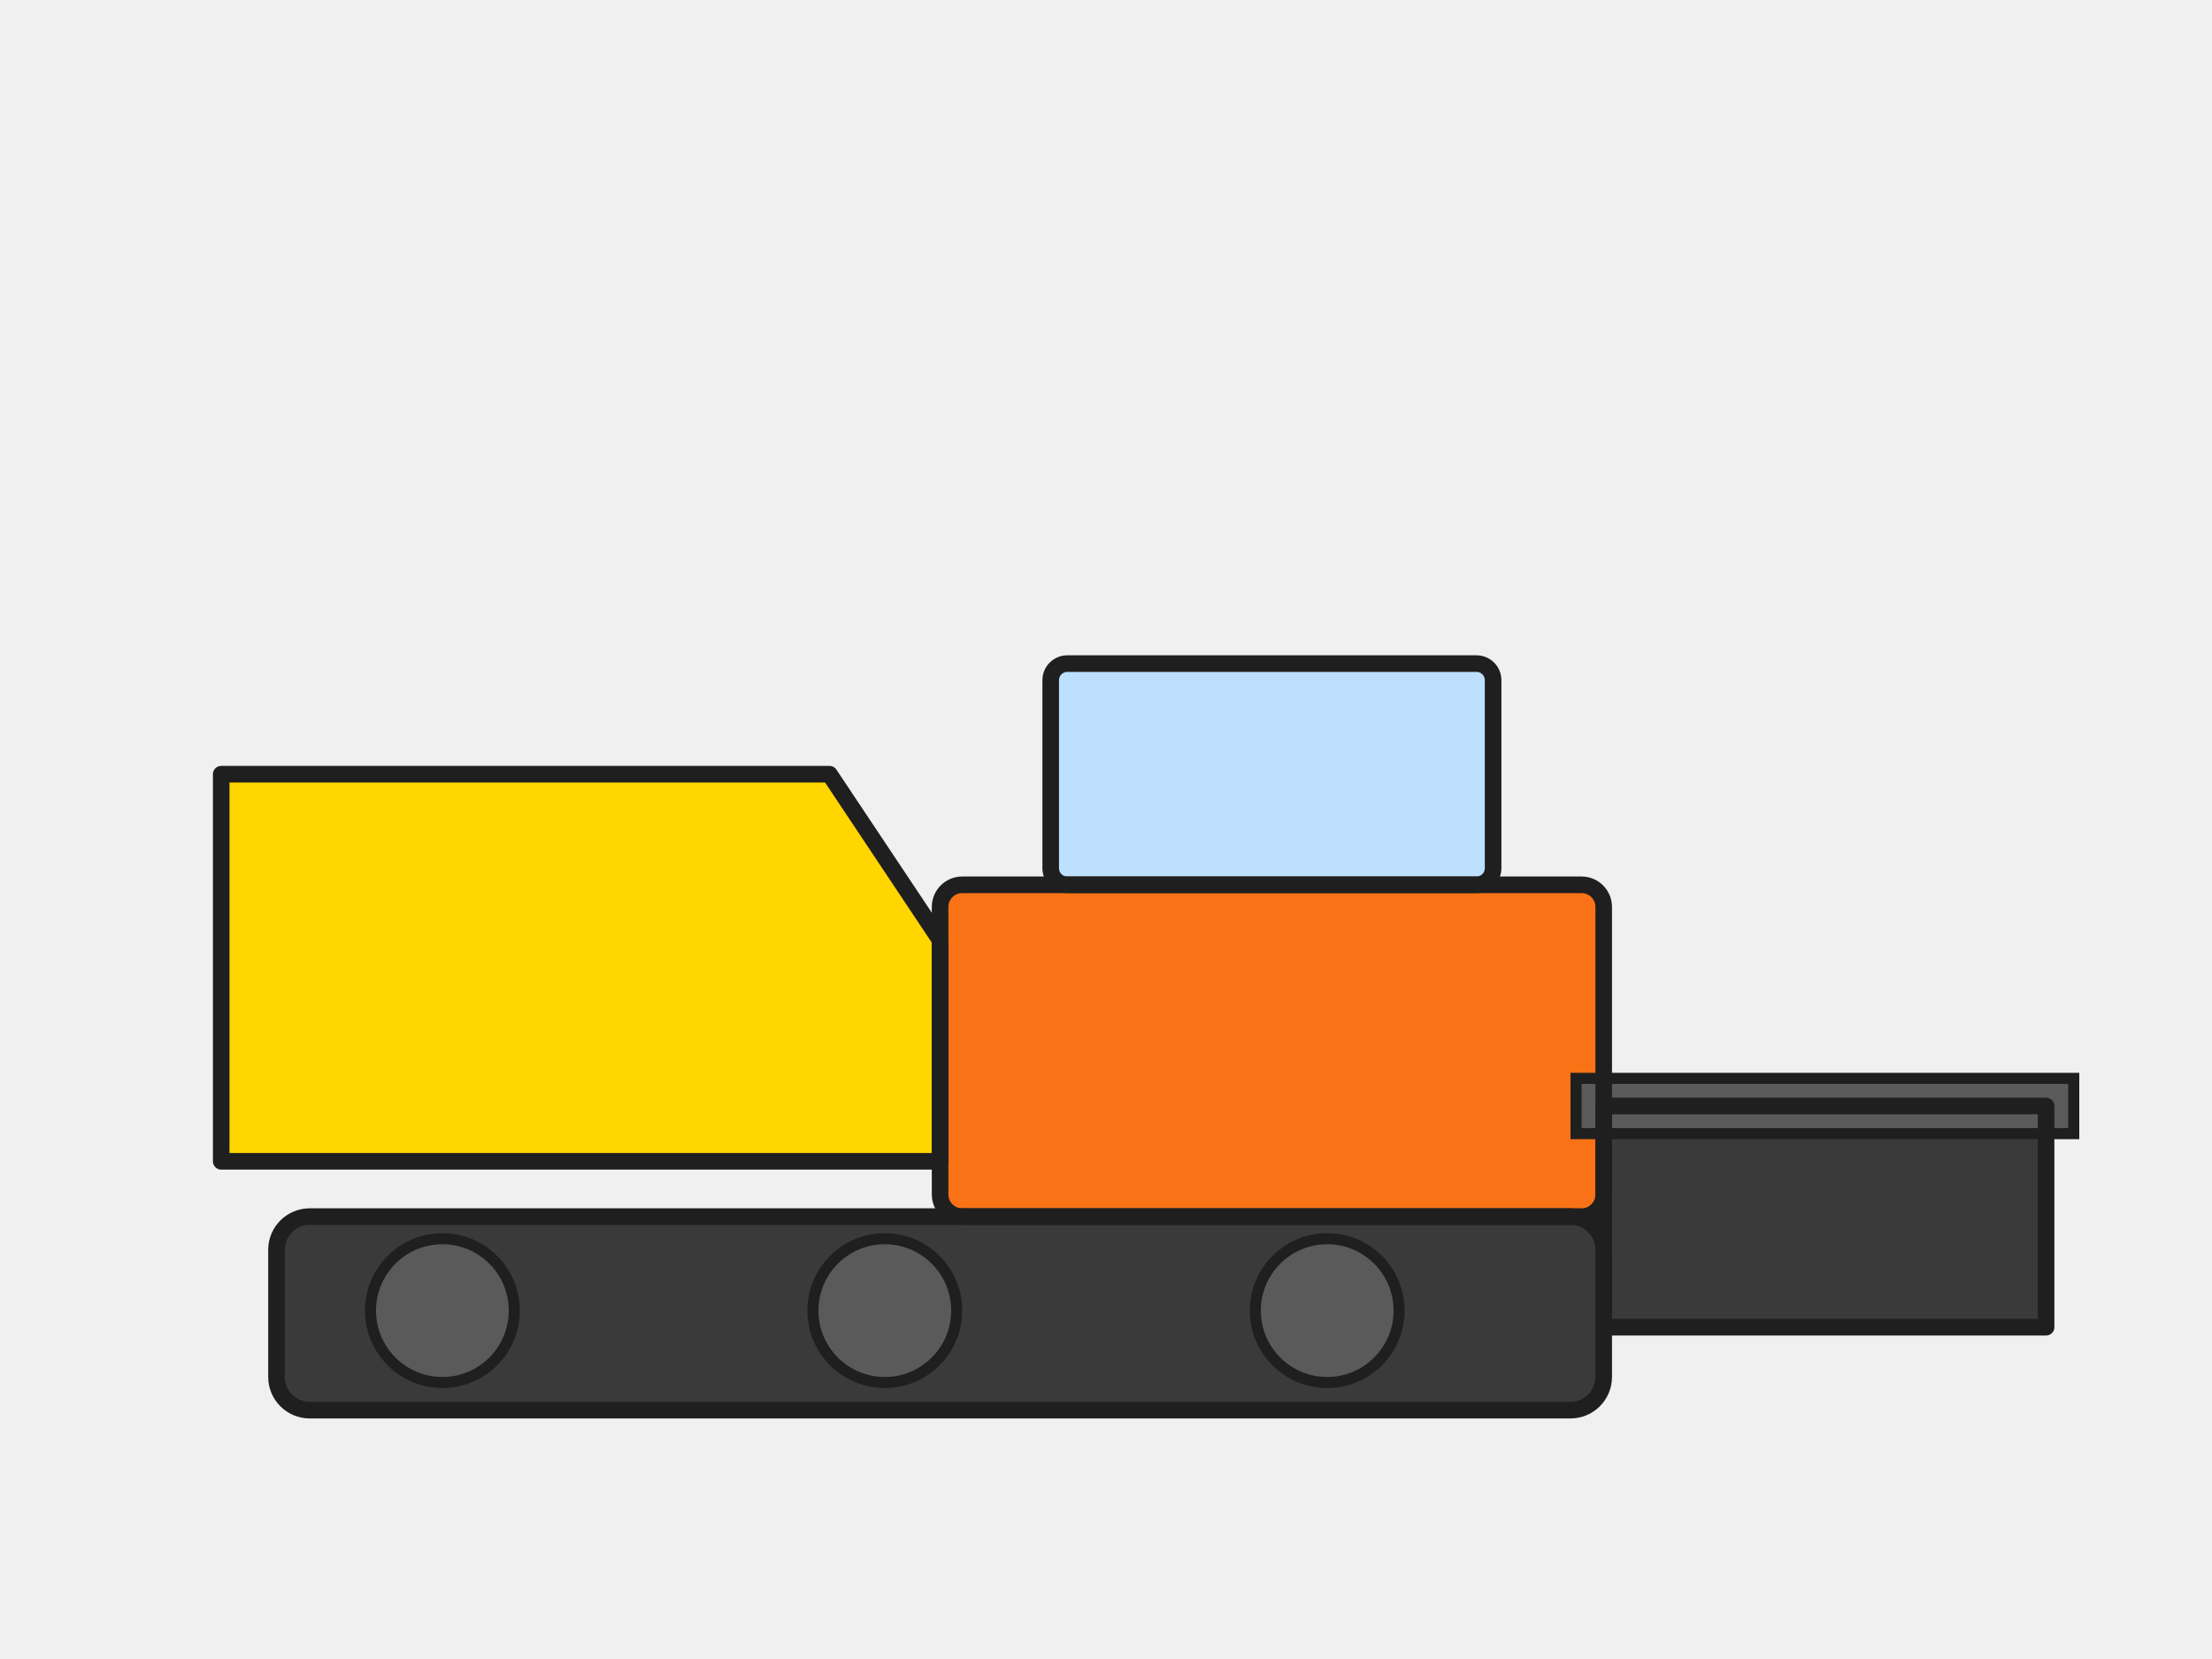
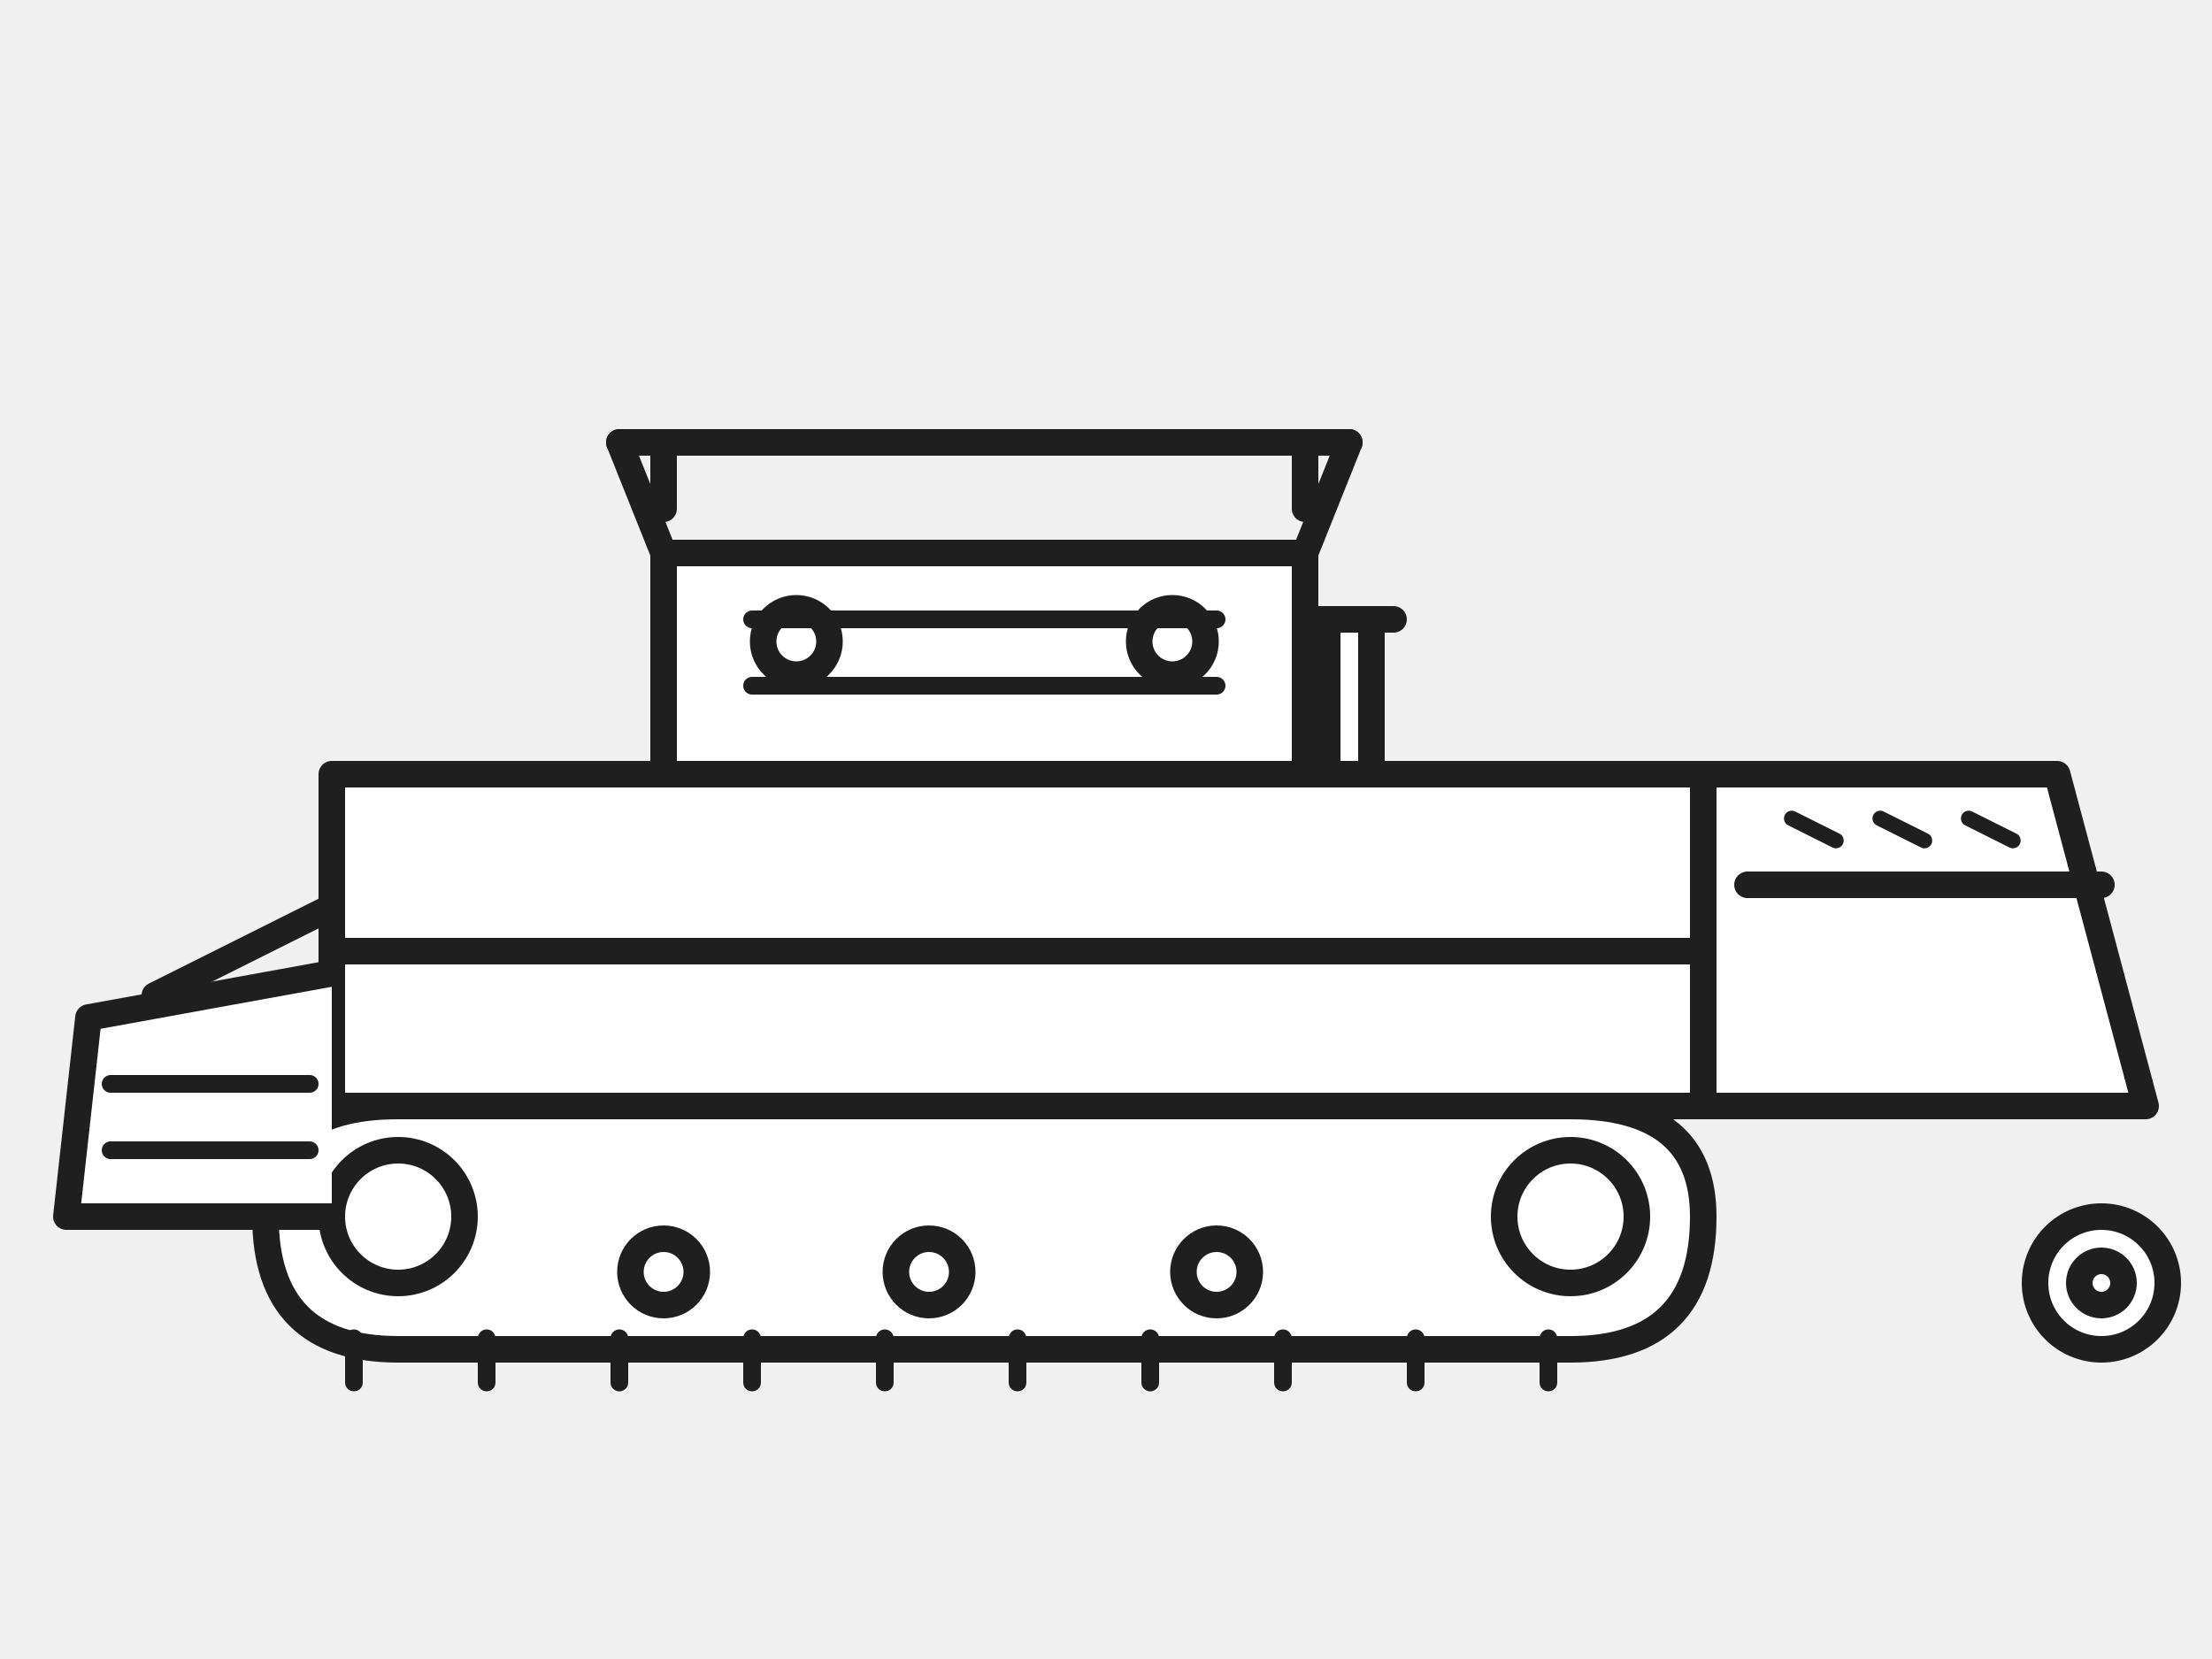
- <svg xmlns="http://www.w3.org/2000/svg" viewBox="0 0 400 300">
-   <g id="fill">
-     <path d="M40,140 L150,140 L170,170 L170,210 L40,210 Z" fill="#FFD600" />
-     <rect x="170" y="160" width="120" height="60" rx="4" fill="#F97316" />
-     <rect x="190" y="120" width="80" height="40" rx="3" fill="#bde0fe" />
-     <rect x="290" y="200" width="80" height="40" fill="#3a3a3a" />
-     <rect x="285" y="195" width="90" height="10" fill="#5a5a5a" />
-     <rect x="50" y="220" width="240" height="35" rx="6" fill="#3a3a3a" />
-     <circle cx="80" cy="237" r="13" fill="#5a5a5a" />
-     <circle cx="160" cy="237" r="13" fill="#5a5a5a" />
-     <circle cx="240" cy="237" r="13" fill="#5a5a5a" />
+ <svg xmlns="http://www.w3.org/2000/svg" viewBox="0 0 200 150" fill="none" stroke="#1f1f1f" stroke-width="2.4" stroke-linecap="round" stroke-linejoin="round">
+   <path d="M24 110 Q24 100 36 100 L142 100 Q154 100 154 110 Q154 122 142 122 L36 122 Q24 122 24 110 Z" fill="white" />
+   <circle cx="36" cy="110" r="6" fill="white" />
+   <circle cx="142" cy="110" r="6" fill="white" />
+   <circle cx="60" cy="115" r="3" fill="white" />
+   <circle cx="84" cy="115" r="3" fill="white" />
+   <circle cx="110" cy="115" r="3" fill="white" />
+   <g stroke-width="1.6">
+     <line x1="32" y1="121" x2="32" y2="125" />
+     <line x1="44" y1="121" x2="44" y2="125" />
+     <line x1="56" y1="121" x2="56" y2="125" />
+     <line x1="68" y1="121" x2="68" y2="125" />
+     <line x1="80" y1="121" x2="80" y2="125" />
+     <line x1="92" y1="121" x2="92" y2="125" />
+     <line x1="104" y1="121" x2="104" y2="125" />
+     <line x1="116" y1="121" x2="116" y2="125" />
+     <line x1="128" y1="121" x2="128" y2="125" />
+     <line x1="140" y1="121" x2="140" y2="125" />
  </g>
-   <g id="outline">
-     <path d="M40,140 L150,140 L170,170 L170,210 L40,210 Z" fill="none" stroke="#1F1F1F" stroke-width="3" stroke-linecap="round" stroke-linejoin="round" />
-     <rect x="170" y="160" width="120" height="60" rx="4" fill="none" stroke="#1F1F1F" stroke-width="3" stroke-linecap="round" stroke-linejoin="round" />
-     <rect x="190" y="120" width="80" height="40" rx="3" fill="none" stroke="#1F1F1F" stroke-width="3" stroke-linecap="round" stroke-linejoin="round" />
-     <rect x="290" y="200" width="80" height="40" fill="none" stroke="#1F1F1F" stroke-width="3" stroke-linecap="round" stroke-linejoin="round" />
-     <rect x="285" y="195" width="90" height="10" fill="none" stroke="#1F1F1F" stroke-width="2" />
-     <rect x="50" y="220" width="240" height="35" rx="6" fill="none" stroke="#1F1F1F" stroke-width="3" stroke-linecap="round" stroke-linejoin="round" />
-     <circle cx="80" cy="237" r="13" fill="none" stroke="#1F1F1F" stroke-width="2" />
-     <circle cx="160" cy="237" r="13" fill="none" stroke="#1F1F1F" stroke-width="2" />
-     <circle cx="240" cy="237" r="13" fill="none" stroke="#1F1F1F" stroke-width="2" />
+   <path d="M30 100 L154 100 L154 70 L30 70 Z" fill="white" />
+   <line x1="30" y1="86" x2="154" y2="86" />
+   <rect x="60" y="50" width="58" height="20" fill="white" />
+   <g stroke-width="1.6">
+     <line x1="68" y1="56" x2="110" y2="56" />
+     <line x1="68" y1="62" x2="110" y2="62" />
  </g>
+   <circle cx="72" cy="58" r="3" />
+   <circle cx="106" cy="58" r="3" />
+   <path d="M56 40 L122 40" />
+   <line x1="56" y1="40" x2="60" y2="50" />
+   <line x1="122" y1="40" x2="118" y2="50" />
+   <line x1="60" y1="40" x2="60" y2="46" />
+   <line x1="118" y1="40" x2="118" y2="46" />
+   <path d="M154 70 L186 70 L194 100 L154 100 Z" fill="white" />
+   <line x1="158" y1="80" x2="190" y2="80" />
+   <g stroke-width="1.4">
+     <line x1="162" y1="74" x2="166" y2="76" />
+     <line x1="170" y1="74" x2="174" y2="76" />
+     <line x1="178" y1="74" x2="182" y2="76" />
+   </g>
+   <circle cx="190" cy="116" r="6" fill="white" />
+   <circle cx="190" cy="116" r="2" />
+   <path d="M30 88 L8 92 L6 110 L30 110" fill="white" />
+   <g stroke-width="1.6">
+     <line x1="10" y1="98" x2="28" y2="98" />
+     <line x1="10" y1="104" x2="28" y2="104" />
+   </g>
+   <path d="M30 82 L14 90" />
+   <rect x="120" y="56" width="4" height="14" fill="white" />
+   <path d="M118 56 L126 56" />
</svg>
